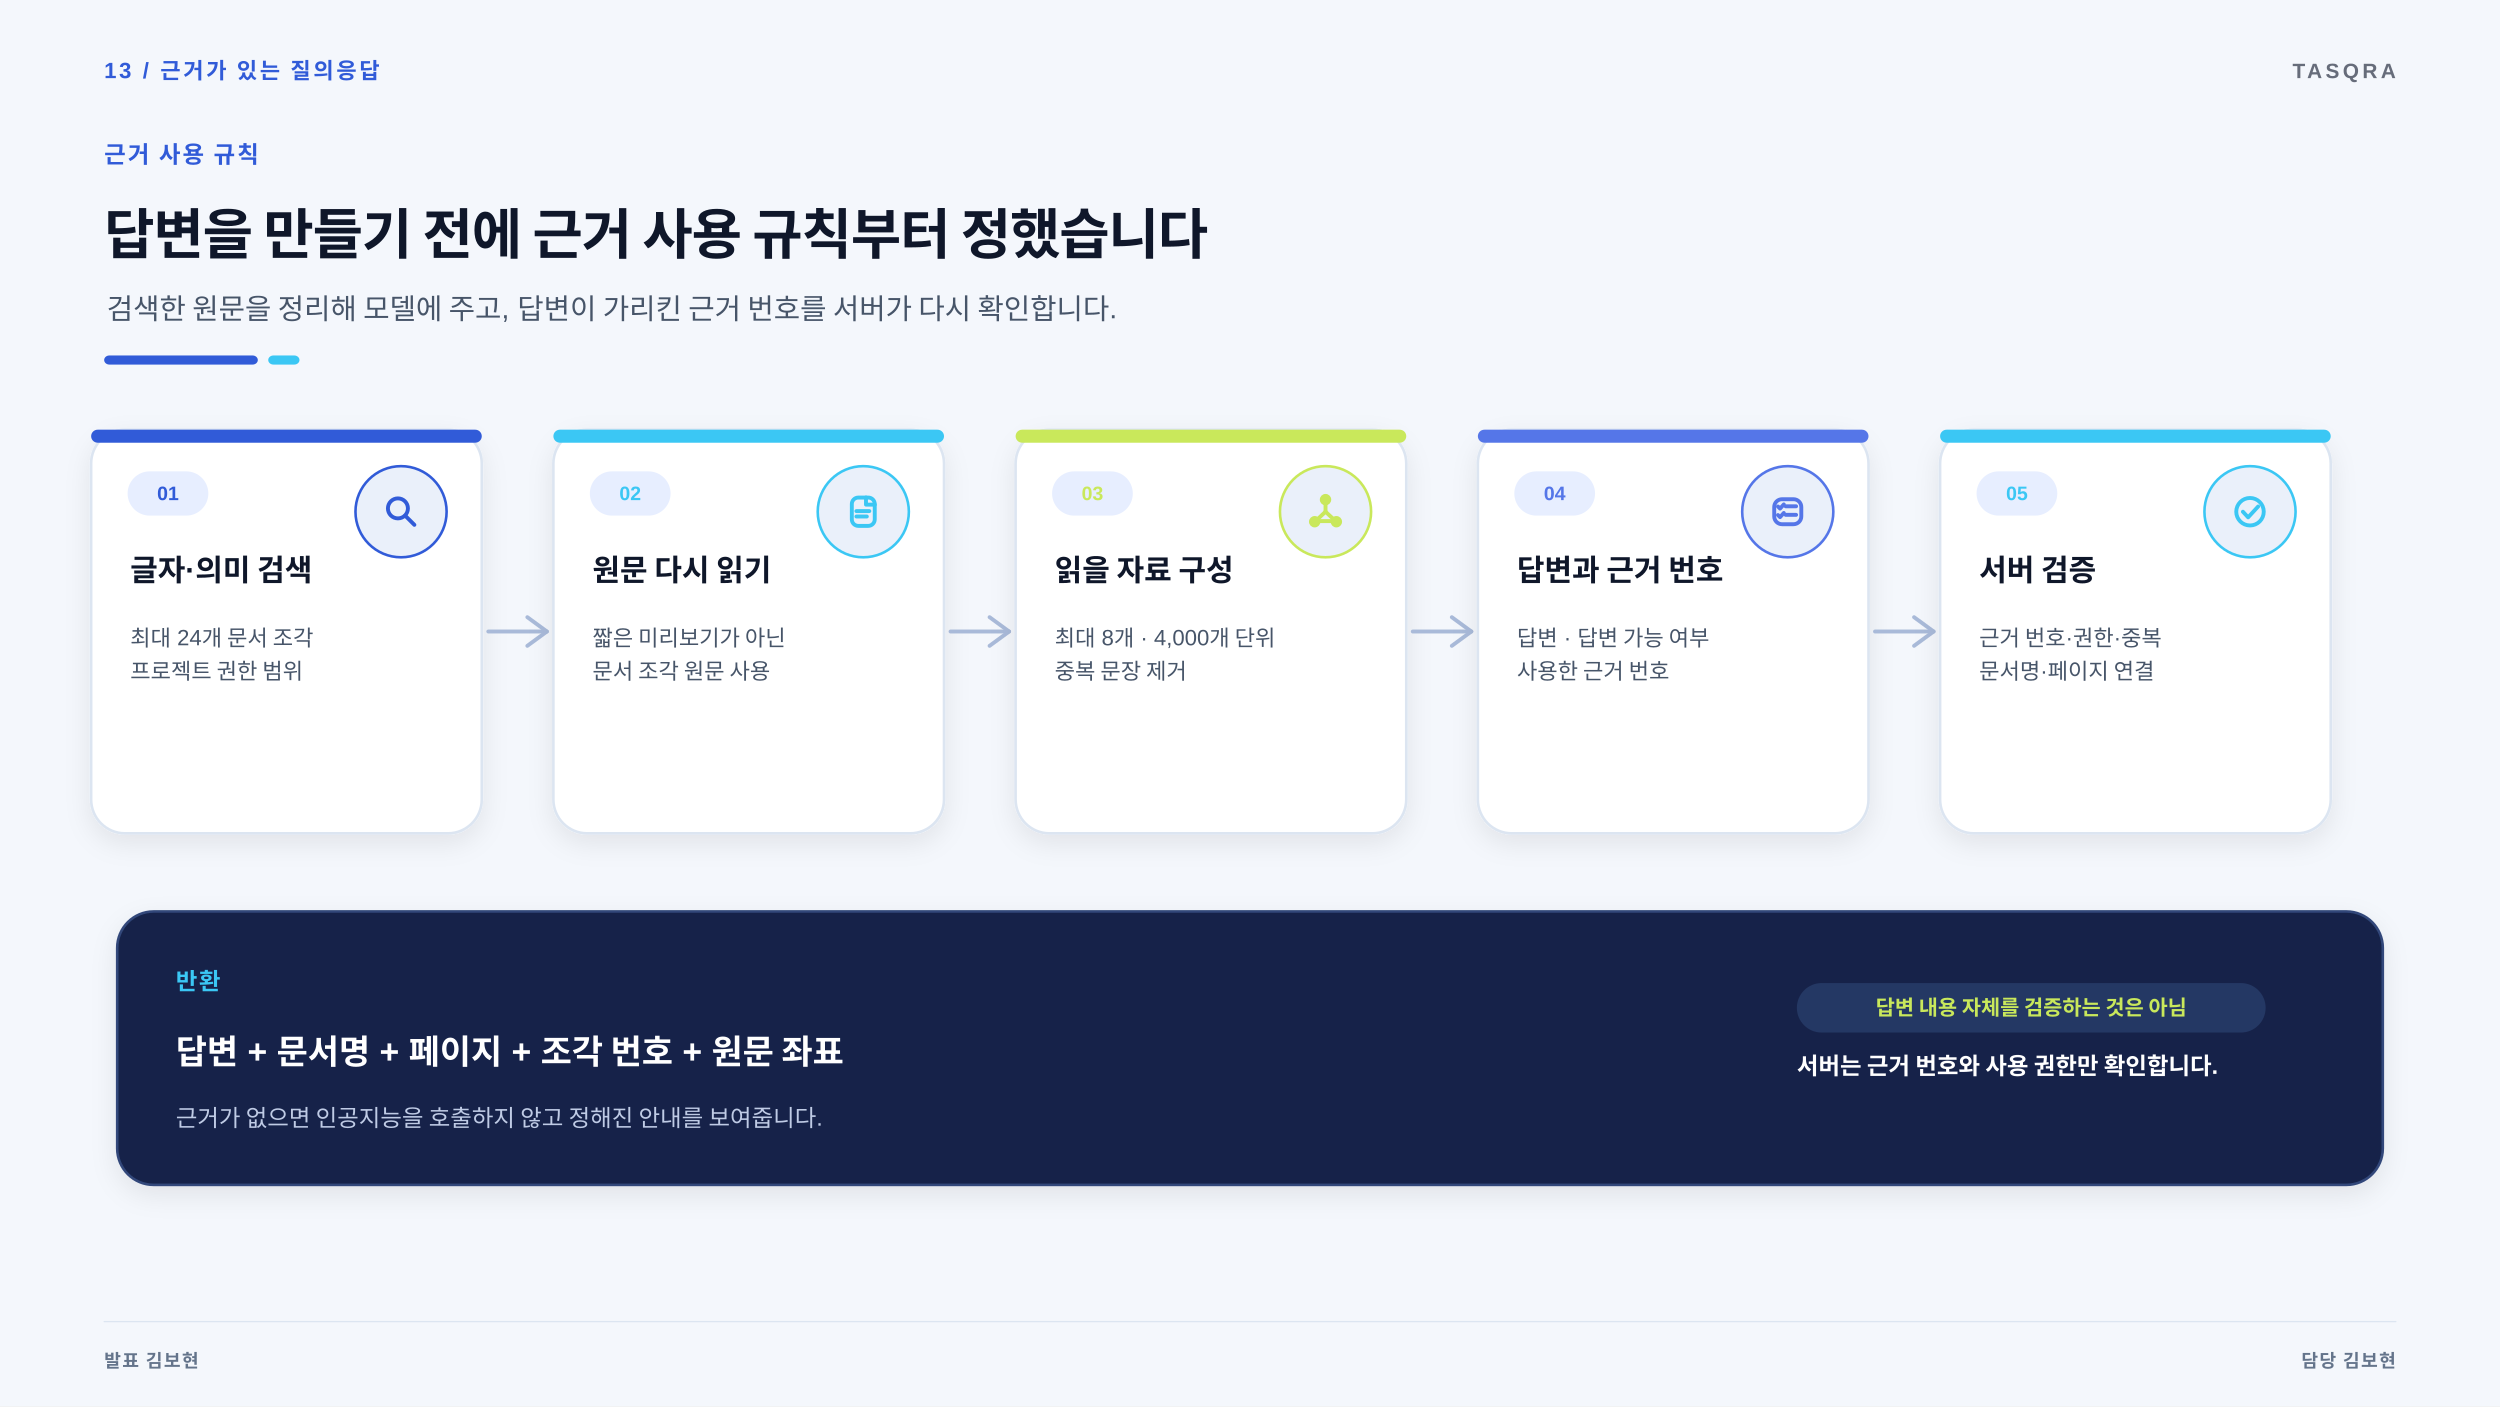
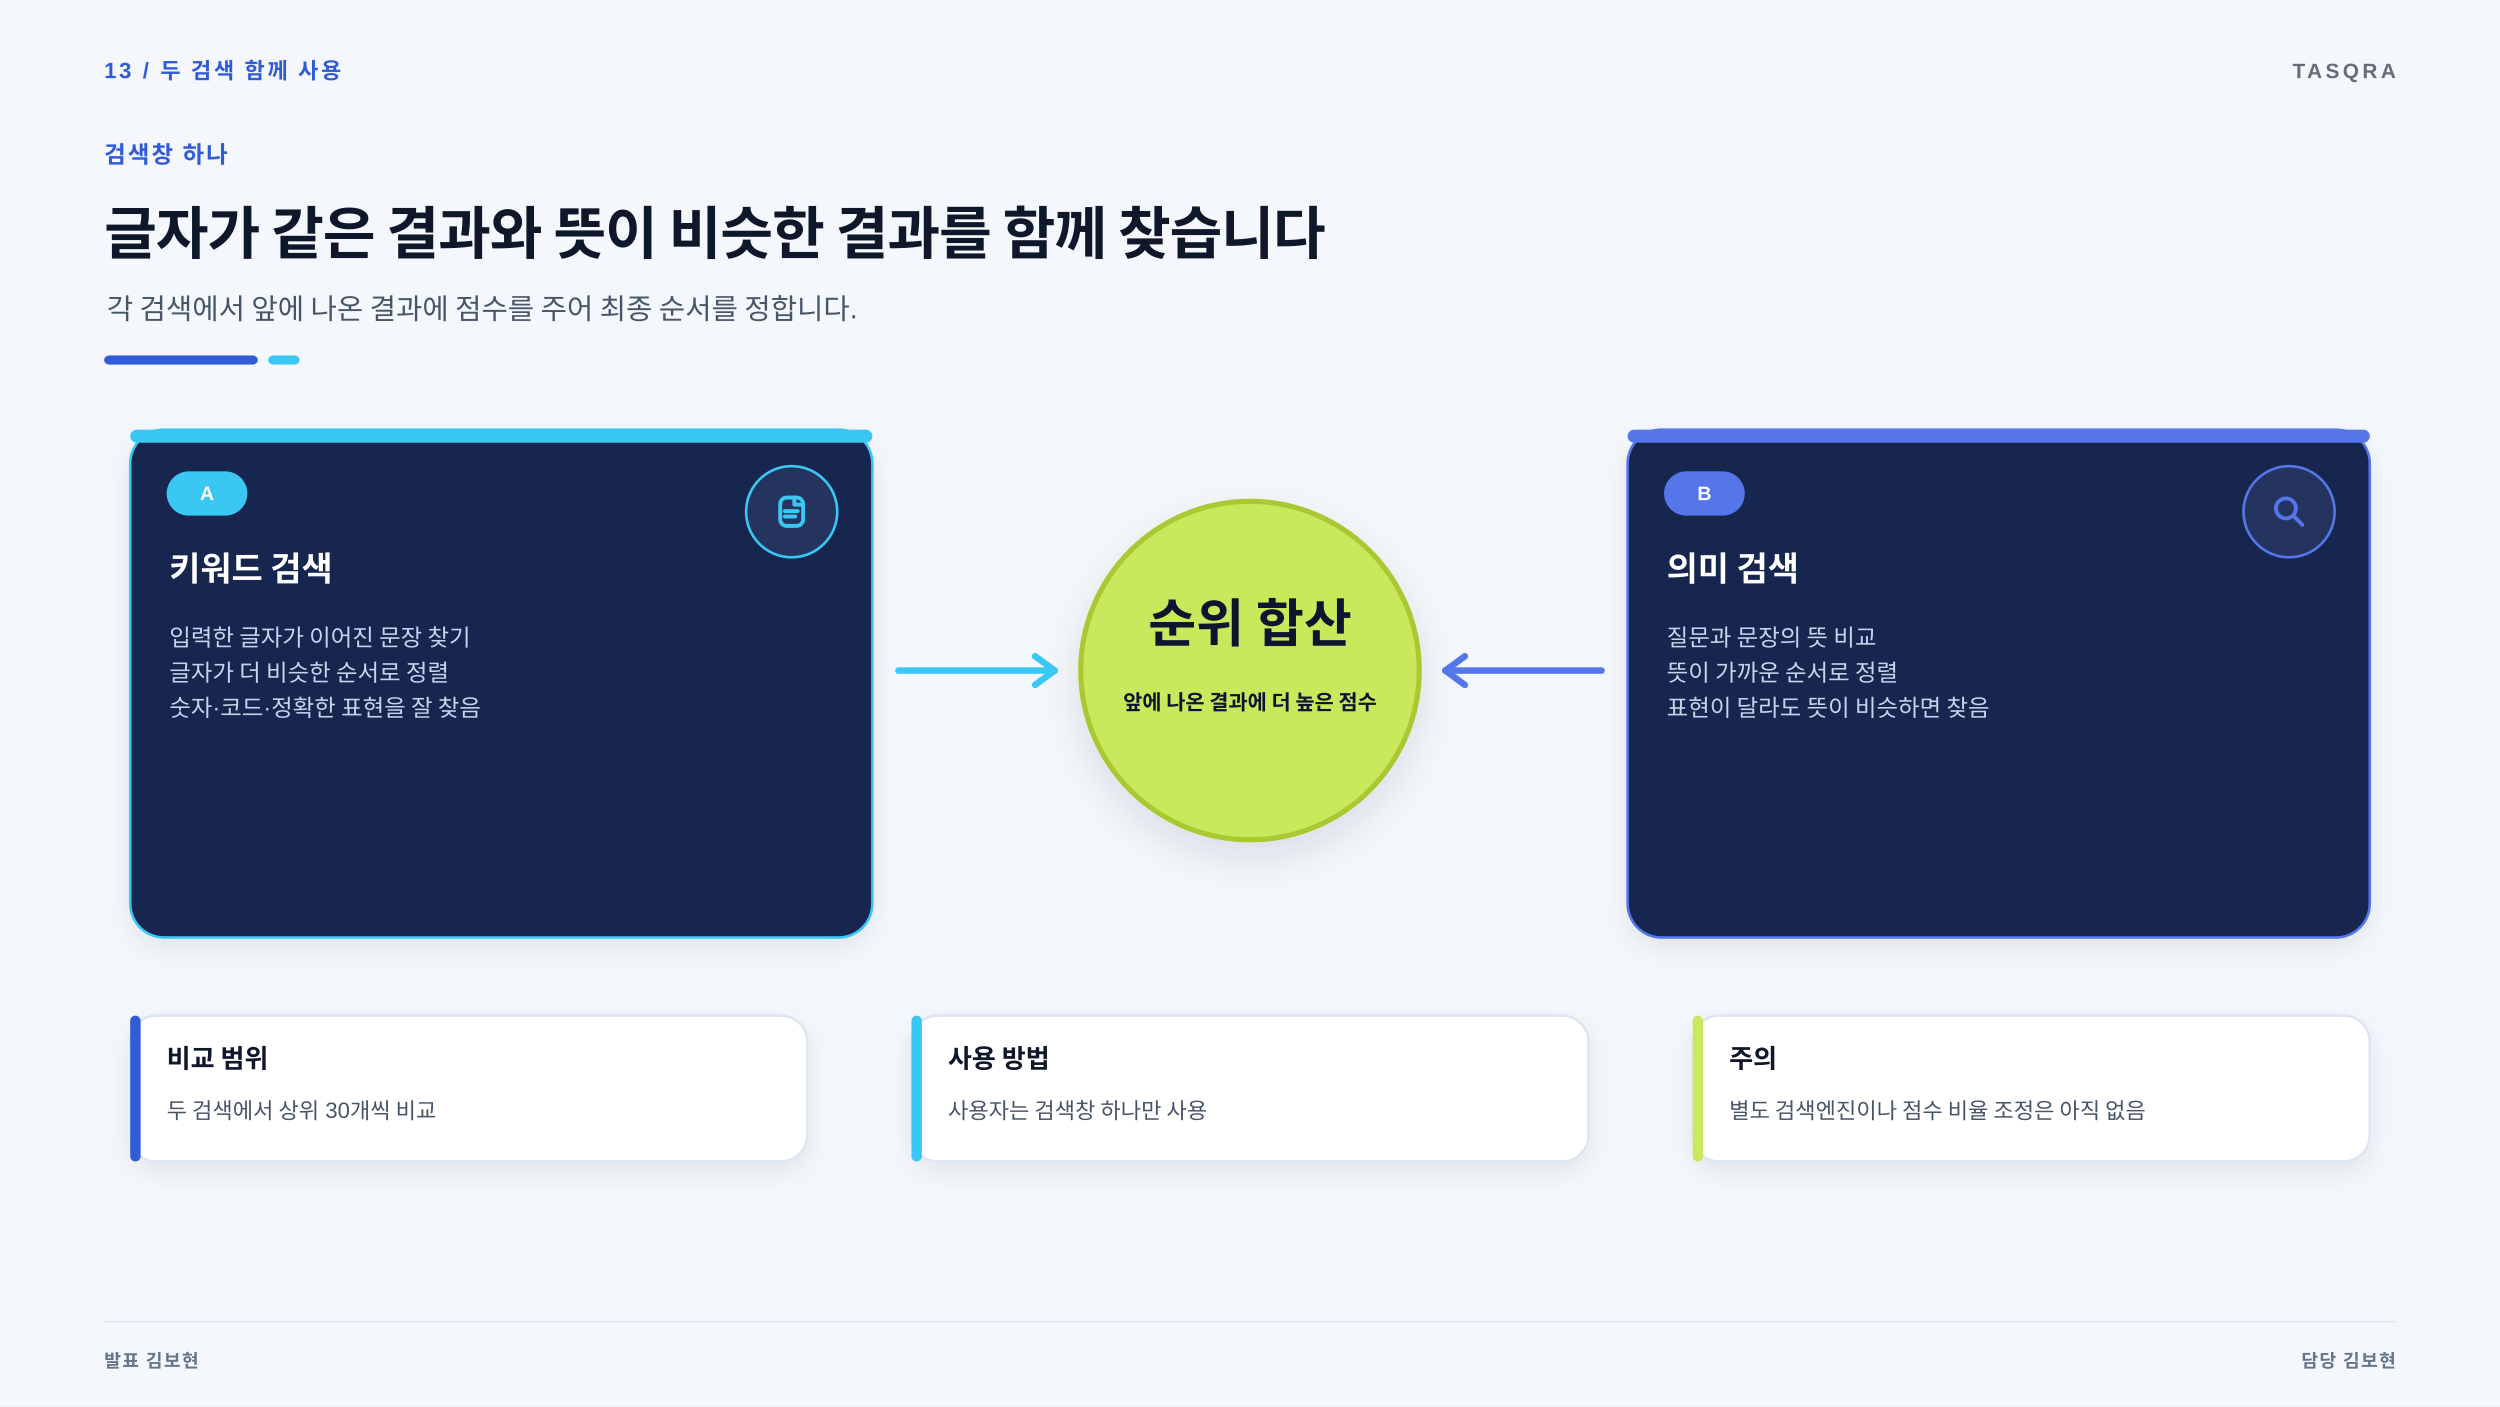
<svg xmlns="http://www.w3.org/2000/svg" width="1920" height="1080" viewBox="0 0 1920 1080">
  <defs>
    <style>@font-face{font-family:NotoKR;src:url("../../포트폴리오/NotoSansKR.ttf") format("truetype");} text{font-family:NotoKR,Arial,sans-serif;}</style>
    <filter id="shadow" x="-20%" y="-20%" width="140%" height="140%">
      <feDropShadow dx="0" dy="12" stdDeviation="16" flood-color="#0E162F" flood-opacity="0.11" />
    </filter>
    <filter id="softShadow" x="-20%" y="-20%" width="140%" height="140%">
      <feDropShadow dx="0" dy="7" stdDeviation="10" flood-color="#0E162F" flood-opacity="0.08" />
    </filter>
  </defs>
  <rect x="0" y="0" width="1920" height="1080" rx="0" fill="#F4F7FC" stroke="none" stroke-width="0" opacity="1" />
-   <text x="80" y="60" font-family="NotoKR, Arial, sans-serif" font-size="17" font-weight="800" font-style="normal" fill="#315BD8" text-anchor="start" letter-spacing="2" opacity="1">13  /  근거가 있는 질의응답</text>
+   <text x="80" y="60" font-family="NotoKR, Arial, sans-serif" font-size="17" font-weight="800" font-style="normal" fill="#315BD8" text-anchor="start" letter-spacing="2" opacity="1">13  /  두 검색 함께 사용</text>
  <text x="1840" y="60" font-family="NotoKR, Arial, sans-serif" font-size="16" font-weight="800" font-style="normal" fill="#0F172A" text-anchor="end" letter-spacing="2.6" opacity="0.62">TASQRA</text>
  <line x1="80" y1="1015" x2="1840" y2="1015" stroke="#DCE5F1" stroke-width="1" stroke-linecap="round" opacity="1" />
  <text x="80" y="1050" font-family="NotoKR, Arial, sans-serif" font-size="14" font-weight="700" font-style="normal" fill="#64748B" text-anchor="start" letter-spacing="1" opacity="1">발표  김보현</text>
  <text x="1840" y="1050" font-family="NotoKR, Arial, sans-serif" font-size="14" font-weight="700" font-style="normal" fill="#64748B" text-anchor="end" letter-spacing="1" opacity="1">담당  김보현</text>
-   <text x="80" y="125" font-family="NotoKR, Arial, sans-serif" font-size="18" font-weight="800" font-style="normal" fill="#315BD8" text-anchor="start" letter-spacing="1.6" opacity="1">근거 사용 규칙</text>
-   <text x="80" y="195" font-family="NotoKR, Arial, sans-serif" font-size="42" font-weight="800" font-style="normal" fill="#0F172A" text-anchor="start" letter-spacing="-0.8" opacity="1">답변을 만들기 전에 근거 사용 규칙부터 정했습니다</text>
-   <text x="82" y="245" font-family="NotoKR, Arial, sans-serif" font-size="22" font-weight="500" font-style="normal" fill="#475569" text-anchor="start" letter-spacing="0" opacity="1">검색한 원문을 정리해 모델에 주고, 답변이 가리킨 근거 번호를 서버가 다시 확인합니다.</text>
+   <text x="80" y="125" font-family="NotoKR, Arial, sans-serif" font-size="18" font-weight="800" font-style="normal" fill="#315BD8" text-anchor="start" letter-spacing="1.6" opacity="1">검색창 하나</text>
+   <text x="80" y="195" font-family="NotoKR, Arial, sans-serif" font-size="44" font-weight="800" font-style="normal" fill="#0F172A" text-anchor="start" letter-spacing="-0.8" opacity="1">글자가 같은 결과와 뜻이 비슷한 결과를 함께 찾습니다</text>
+   <text x="82" y="245" font-family="NotoKR, Arial, sans-serif" font-size="22" font-weight="500" font-style="normal" fill="#475569" text-anchor="start" letter-spacing="0" opacity="1">각 검색에서 앞에 나온 결과에 점수를 주어 최종 순서를 정합니다.</text>
  <rect x="80" y="273" width="118" height="7" rx="4" fill="#315BD8" stroke="none" stroke-width="0" opacity="1" />
  <rect x="206" y="273" width="24" height="7" rx="4" fill="#3BC7F4" stroke="none" stroke-width="0" opacity="1" />
-   <rect x="70" y="330" width="300" height="310" rx="26" fill="#FFFFFF" stroke="#DCE5F1" stroke-width="2" opacity="1" filter="url(#softShadow)" />
-   <rect x="70" y="330" width="300" height="10" rx="5" fill="#315BD8" stroke="none" stroke-width="0" opacity="1" />
-   <rect x="98" y="362" width="62" height="34" rx="17.0" fill="#E7EEFF" stroke="none" stroke-width="0" opacity="1" />
-   <text x="129.0" y="384.1" font-family="NotoKR, Arial, sans-serif" font-size="15" font-weight="700" font-style="normal" fill="#315BD8" text-anchor="middle" letter-spacing="0" opacity="1">01</text>
-   <circle cx="308" cy="393" r="35" fill="#EAF0FA" stroke="#315BD8" stroke-width="2" opacity="1" />
-   <g fill="none" stroke="#315BD8" stroke-width="3" stroke-linecap="round">
-     <circle cx="305.6" cy="390.44" r="7.68" />
-     <line x1="311.2" y1="396.04" x2="318.24" y2="403.08" />
+   <rect x="100" y="330" width="570" height="390" rx="26" fill="#17264F" stroke="#3BC7F4" stroke-width="2" opacity="1" filter="url(#softShadow)" />
+   <rect x="100" y="330" width="570" height="10" rx="5" fill="#3BC7F4" stroke="none" stroke-width="0" opacity="1" />
+   <rect x="128" y="362" width="62" height="34" rx="17.0" fill="#3BC7F4" stroke="none" stroke-width="0" opacity="1" />
+   <text x="159.0" y="384.1" font-family="NotoKR, Arial, sans-serif" font-size="15" font-weight="700" font-style="normal" fill="#FFFFFF" text-anchor="middle" letter-spacing="0" opacity="1">A</text>
+   <circle cx="608" cy="393" r="35" fill="#24345F" stroke="#3BC7F4" stroke-width="2" opacity="1" />
+   <g fill="none" stroke="#3BC7F4" stroke-width="3" stroke-linecap="round" stroke-linejoin="round">
+     <rect x="599.2" y="382.12" width="17.6" height="21.76" rx="5" />
+     <path d="M 610.08 382.12 v 5.44 h 6.72" />
+     <line x1="602.72" y1="392.52" x2="612.64" y2="392.52" />
+     <line x1="602.72" y1="396.68" x2="610.72" y2="396.68" />
  </g>
-   <text x="100" y="446" font-family="NotoKR, Arial, sans-serif" font-size="23" font-weight="800" font-style="normal" fill="#0F172A" text-anchor="start" letter-spacing="0" opacity="1">글자·의미 검색</text>
-   <text x="100" y="496" font-family="NotoKR, Arial, sans-serif" font-size="17" font-weight="500" fill="#475569" text-anchor="start">
-     <tspan x="100" dy="0">최대 24개 문서 조각</tspan>
-     <tspan x="100" dy="25.5">프로젝트 권한 범위</tspan>
+   <text x="130" y="446" font-family="NotoKR, Arial, sans-serif" font-size="26" font-weight="800" font-style="normal" fill="#FFFFFF" text-anchor="start" letter-spacing="0" opacity="1">키워드 검색</text>
+   <text x="130" y="496" font-family="NotoKR, Arial, sans-serif" font-size="18" font-weight="500" fill="#C8D4EC" text-anchor="start">
+     <tspan x="130" dy="0">입력한 글자가 이어진 문장 찾기</tspan>
+     <tspan x="130" dy="27.0">글자가 더 비슷한 순서로 정렬</tspan>
+     <tspan x="130" dy="27.0">숫자·코드·정확한 표현을 잘 찾음</tspan>
  </text>
-   <line x1="375" y1="485" x2="420" y2="485" stroke="#A9BAD9" stroke-width="3" stroke-linecap="round" opacity="1" />
-   <path d="M 405 474 L 420 485 L 405 496" fill="none" stroke="#A9BAD9" stroke-width="3" stroke-linecap="round" stroke-linejoin="round" />
-   <rect x="425" y="330" width="300" height="310" rx="26" fill="#FFFFFF" stroke="#DCE5F1" stroke-width="2" opacity="1" filter="url(#softShadow)" />
-   <rect x="425" y="330" width="300" height="10" rx="5" fill="#3BC7F4" stroke="none" stroke-width="0" opacity="1" />
-   <rect x="453" y="362" width="62" height="34" rx="17.0" fill="#E7EEFF" stroke="none" stroke-width="0" opacity="1" />
-   <text x="484.0" y="384.1" font-family="NotoKR, Arial, sans-serif" font-size="15" font-weight="700" font-style="normal" fill="#3BC7F4" text-anchor="middle" letter-spacing="0" opacity="1">02</text>
-   <circle cx="663" cy="393" r="35" fill="#EAF0FA" stroke="#3BC7F4" stroke-width="2" opacity="1" />
-   <g fill="none" stroke="#3BC7F4" stroke-width="3" stroke-linecap="round" stroke-linejoin="round">
-     <rect x="654.2" y="382.12" width="17.6" height="21.76" rx="5" />
-     <path d="M 665.08 382.12 v 5.44 h 6.72" />
-     <line x1="657.72" y1="392.52" x2="667.64" y2="392.52" />
-     <line x1="657.72" y1="396.68" x2="665.72" y2="396.68" />
+   <rect x="1250" y="330" width="570" height="390" rx="26" fill="#17264F" stroke="#5576E8" stroke-width="2" opacity="1" filter="url(#softShadow)" />
+   <rect x="1250" y="330" width="570" height="10" rx="5" fill="#5576E8" stroke="none" stroke-width="0" opacity="1" />
+   <rect x="1278" y="362" width="62" height="34" rx="17.0" fill="#5576E8" stroke="none" stroke-width="0" opacity="1" />
+   <text x="1309.0" y="384.1" font-family="NotoKR, Arial, sans-serif" font-size="15" font-weight="700" font-style="normal" fill="#FFFFFF" text-anchor="middle" letter-spacing="0" opacity="1">B</text>
+   <circle cx="1758" cy="393" r="35" fill="#24345F" stroke="#5576E8" stroke-width="2" opacity="1" />
+   <g fill="none" stroke="#5576E8" stroke-width="3" stroke-linecap="round">
+     <circle cx="1755.6" cy="390.44" r="7.68" />
+     <line x1="1761.2" y1="396.04" x2="1768.24" y2="403.08" />
  </g>
-   <text x="455" y="446" font-family="NotoKR, Arial, sans-serif" font-size="23" font-weight="800" font-style="normal" fill="#0F172A" text-anchor="start" letter-spacing="0" opacity="1">원문 다시 읽기</text>
-   <text x="455" y="496" font-family="NotoKR, Arial, sans-serif" font-size="17" font-weight="500" fill="#475569" text-anchor="start">
-     <tspan x="455" dy="0">짧은 미리보기가 아닌</tspan>
-     <tspan x="455" dy="25.5">문서 조각 원문 사용</tspan>
+   <text x="1280" y="446" font-family="NotoKR, Arial, sans-serif" font-size="26" font-weight="800" font-style="normal" fill="#FFFFFF" text-anchor="start" letter-spacing="0" opacity="1">의미 검색</text>
+   <text x="1280" y="496" font-family="NotoKR, Arial, sans-serif" font-size="18" font-weight="500" fill="#C8D4EC" text-anchor="start">
+     <tspan x="1280" dy="0">질문과 문장의 뜻 비교</tspan>
+     <tspan x="1280" dy="27.0">뜻이 가까운 순서로 정렬</tspan>
+     <tspan x="1280" dy="27.0">표현이 달라도 뜻이 비슷하면 찾음</tspan>
  </text>
-   <line x1="730" y1="485" x2="775" y2="485" stroke="#A9BAD9" stroke-width="3" stroke-linecap="round" opacity="1" />
-   <path d="M 760 474 L 775 485 L 760 496" fill="none" stroke="#A9BAD9" stroke-width="3" stroke-linecap="round" stroke-linejoin="round" />
-   <rect x="780" y="330" width="300" height="310" rx="26" fill="#FFFFFF" stroke="#DCE5F1" stroke-width="2" opacity="1" filter="url(#softShadow)" />
-   <rect x="780" y="330" width="300" height="10" rx="5" fill="#C9E85B" stroke="none" stroke-width="0" opacity="1" />
-   <rect x="808" y="362" width="62" height="34" rx="17.0" fill="#E7EEFF" stroke="none" stroke-width="0" opacity="1" />
-   <text x="839.0" y="384.1" font-family="NotoKR, Arial, sans-serif" font-size="15" font-weight="700" font-style="normal" fill="#C9E85B" text-anchor="middle" letter-spacing="0" opacity="1">03</text>
-   <circle cx="1018" cy="393" r="35" fill="#EAF0FA" stroke="#C9E85B" stroke-width="2" opacity="1" />
-   <g fill="none" stroke="#C9E85B" stroke-width="3" stroke-linecap="round">
-     <line x1="1018" y1="384.68" x2="1018" y2="393" />
-     <line x1="1010.32" y1="400.2" x2="1025.68" y2="400.2" />
-     <line x1="1010.32" y1="400.2" x2="1018" y2="393" />
-     <line x1="1025.68" y1="400.2" x2="1018" y2="393" />
-     <circle cx="1018" cy="383.72" r="2.88" fill="#C9E85B" />
-     <circle cx="1009.68" cy="400.68" r="2.88" fill="#C9E85B" />
-     <circle cx="1026.32" cy="400.68" r="2.88" fill="#C9E85B" />
-   </g>
-   <text x="810" y="446" font-family="NotoKR, Arial, sans-serif" font-size="23" font-weight="800" font-style="normal" fill="#0F172A" text-anchor="start" letter-spacing="0" opacity="1">읽을 자료 구성</text>
-   <text x="810" y="496" font-family="NotoKR, Arial, sans-serif" font-size="17" font-weight="500" fill="#475569" text-anchor="start">
-     <tspan x="810" dy="0">최대 8개 · 4,000개 단위</tspan>
-     <tspan x="810" dy="25.5">중복 문장 제거</tspan>
-   </text>
-   <line x1="1085" y1="485" x2="1130" y2="485" stroke="#A9BAD9" stroke-width="3" stroke-linecap="round" opacity="1" />
-   <path d="M 1115 474 L 1130 485 L 1115 496" fill="none" stroke="#A9BAD9" stroke-width="3" stroke-linecap="round" stroke-linejoin="round" />
-   <rect x="1135" y="330" width="300" height="310" rx="26" fill="#FFFFFF" stroke="#DCE5F1" stroke-width="2" opacity="1" filter="url(#softShadow)" />
-   <rect x="1135" y="330" width="300" height="10" rx="5" fill="#5576E8" stroke="none" stroke-width="0" opacity="1" />
-   <rect x="1163" y="362" width="62" height="34" rx="17.0" fill="#E7EEFF" stroke="none" stroke-width="0" opacity="1" />
-   <text x="1194.0" y="384.1" font-family="NotoKR, Arial, sans-serif" font-size="15" font-weight="700" font-style="normal" fill="#5576E8" text-anchor="middle" letter-spacing="0" opacity="1">04</text>
-   <circle cx="1373" cy="393" r="35" fill="#EAF0FA" stroke="#5576E8" stroke-width="2" opacity="1" />
-   <g fill="none" stroke="#5576E8" stroke-width="3" stroke-linecap="round" stroke-linejoin="round">
-     <rect x="1362.6" y="383.4" width="20.8" height="19.2" rx="6" />
-     <path d="M 1365.48 389.0 l 1.6 1.6 l 2.88 -3.2" />
-     <line x1="1371.4" y1="388.84" x2="1379.4" y2="388.84" />
-     <path d="M 1365.48 395.56 l 1.6 1.6 l 2.88 -3.2" />
-     <line x1="1371.4" y1="395.4" x2="1379.4" y2="395.4" />
-   </g>
-   <text x="1165" y="446" font-family="NotoKR, Arial, sans-serif" font-size="23" font-weight="800" font-style="normal" fill="#0F172A" text-anchor="start" letter-spacing="0" opacity="1">답변과 근거 번호</text>
-   <text x="1165" y="496" font-family="NotoKR, Arial, sans-serif" font-size="17" font-weight="500" fill="#475569" text-anchor="start">
-     <tspan x="1165" dy="0">답변 · 답변 가능 여부</tspan>
-     <tspan x="1165" dy="25.5">사용한 근거 번호</tspan>
-   </text>
-   <line x1="1440" y1="485" x2="1485" y2="485" stroke="#A9BAD9" stroke-width="3" stroke-linecap="round" opacity="1" />
-   <path d="M 1470 474 L 1485 485 L 1470 496" fill="none" stroke="#A9BAD9" stroke-width="3" stroke-linecap="round" stroke-linejoin="round" />
-   <rect x="1490" y="330" width="300" height="310" rx="26" fill="#FFFFFF" stroke="#DCE5F1" stroke-width="2" opacity="1" filter="url(#softShadow)" />
-   <rect x="1490" y="330" width="300" height="10" rx="5" fill="#3BC7F4" stroke="none" stroke-width="0" opacity="1" />
-   <rect x="1518" y="362" width="62" height="34" rx="17.0" fill="#E7EEFF" stroke="none" stroke-width="0" opacity="1" />
-   <text x="1549.0" y="384.1" font-family="NotoKR, Arial, sans-serif" font-size="15" font-weight="700" font-style="normal" fill="#3BC7F4" text-anchor="middle" letter-spacing="0" opacity="1">05</text>
-   <circle cx="1728" cy="393" r="35" fill="#EAF0FA" stroke="#3BC7F4" stroke-width="2" opacity="1" />
-   <g fill="none" stroke="#3BC7F4" stroke-width="3" stroke-linecap="round" stroke-linejoin="round">
-     <circle cx="1728" cy="393" r="10.56" />
-     <path d="M 1722.56 393 l 4.0 4.32 l 7.68 -8.32" />
-   </g>
-   <text x="1520" y="446" font-family="NotoKR, Arial, sans-serif" font-size="23" font-weight="800" font-style="normal" fill="#0F172A" text-anchor="start" letter-spacing="0" opacity="1">서버 검증</text>
-   <text x="1520" y="496" font-family="NotoKR, Arial, sans-serif" font-size="17" font-weight="500" fill="#475569" text-anchor="start">
-     <tspan x="1520" dy="0">근거 번호·권한·중복</tspan>
-     <tspan x="1520" dy="25.5">문서명·페이지 연결</tspan>
-   </text>
-   <rect x="90" y="700" width="1740" height="210" rx="28" fill="#16234A" stroke="#31477A" stroke-width="2" opacity="1" filter="url(#softShadow)" />
-   <text x="135" y="760" font-family="NotoKR, Arial, sans-serif" font-size="18" font-weight="800" font-style="normal" fill="#3BC7F4" text-anchor="start" letter-spacing="1.2" opacity="1">반환</text>
-   <text x="135" y="817" font-family="NotoKR, Arial, sans-serif" font-size="26" font-weight="800" font-style="normal" fill="#FFFFFF" text-anchor="start" letter-spacing="0" opacity="1">답변 + 문서명 + 페이지 + 조각 번호 + 원문 좌표</text>
-   <text x="135" y="865" font-family="NotoKR, Arial, sans-serif" font-size="18" font-weight="500" font-style="normal" fill="#BFCBE5" text-anchor="start" letter-spacing="0" opacity="1">근거가 없으면 인공지능을 호출하지 않고 정해진 안내를 보여줍니다.</text>
-   <rect x="1380" y="755" width="360" height="38" rx="19.0" fill="#243864" stroke="none" stroke-width="0" opacity="1" />
-   <text x="1560.0" y="779.44" font-family="NotoKR, Arial, sans-serif" font-size="16" font-weight="700" font-style="normal" fill="#C9E85B" text-anchor="middle" letter-spacing="0" opacity="1">답변 내용 자체를 검증하는 것은 아님</text>
-   <text x="1380" y="825" font-family="NotoKR, Arial, sans-serif" font-size="18" font-weight="600" font-style="normal" fill="#FFFFFF" text-anchor="start" letter-spacing="0" opacity="1">서버는 근거 번호와 사용 권한만 확인합니다.</text>
+   <circle cx="960" cy="515" r="130" fill="#C9E85B" stroke="#A9C932" stroke-width="4" opacity="1" filter="url(#shadow)" />
+   <text x="960" y="493" font-family="NotoKR, Arial, sans-serif" font-size="40" font-weight="800" font-style="normal" fill="#0E162F" text-anchor="middle" letter-spacing="0" opacity="1">순위 합산</text>
+   <text x="960" y="545" font-family="NotoKR, Arial, sans-serif" font-size="16" font-weight="800" font-style="normal" fill="#0E162F" text-anchor="middle" letter-spacing="0" opacity="1">앞에 나온 결과에 더 높은 점수</text>
+   <line x1="690" y1="515" x2="810" y2="515" stroke="#3BC7F4" stroke-width="5" stroke-linecap="round" opacity="1" />
+   <path d="M 795 504 L 810 515 L 795 526" fill="none" stroke="#3BC7F4" stroke-width="5" stroke-linecap="round" stroke-linejoin="round" />
+   <line x1="1230" y1="515" x2="1110" y2="515" stroke="#5576E8" stroke-width="5" stroke-linecap="round" opacity="1" />
+   <path d="M 1125 504 L 1110 515 L 1125 526" fill="none" stroke="#5576E8" stroke-width="5" stroke-linecap="round" stroke-linejoin="round" />
+   <rect x="100" y="780" width="520" height="112" rx="20" fill="#FFFFFF" stroke="#DCE5F1" stroke-width="2" opacity="1" filter="url(#softShadow)" />
+   <rect x="100" y="780" width="8" height="112" rx="4" fill="#315BD8" stroke="none" stroke-width="0" opacity="1" />
+   <text x="128" y="820" font-family="NotoKR, Arial, sans-serif" font-size="20" font-weight="800" font-style="normal" fill="#0F172A" text-anchor="start" letter-spacing="0" opacity="1">비교 범위</text>
+   <text x="128" y="859" font-family="NotoKR, Arial, sans-serif" font-size="17" font-weight="500" font-style="normal" fill="#475569" text-anchor="start" letter-spacing="0" opacity="1">두 검색에서 상위 30개씩 비교</text>
+   <rect x="700" y="780" width="520" height="112" rx="20" fill="#FFFFFF" stroke="#DCE5F1" stroke-width="2" opacity="1" filter="url(#softShadow)" />
+   <rect x="700" y="780" width="8" height="112" rx="4" fill="#3BC7F4" stroke="none" stroke-width="0" opacity="1" />
+   <text x="728" y="820" font-family="NotoKR, Arial, sans-serif" font-size="20" font-weight="800" font-style="normal" fill="#0F172A" text-anchor="start" letter-spacing="0" opacity="1">사용 방법</text>
+   <text x="728" y="859" font-family="NotoKR, Arial, sans-serif" font-size="17" font-weight="500" font-style="normal" fill="#475569" text-anchor="start" letter-spacing="0" opacity="1">사용자는 검색창 하나만 사용</text>
+   <rect x="1300" y="780" width="520" height="112" rx="20" fill="#FFFFFF" stroke="#DCE5F1" stroke-width="2" opacity="1" filter="url(#softShadow)" />
+   <rect x="1300" y="780" width="8" height="112" rx="4" fill="#C9E85B" stroke="none" stroke-width="0" opacity="1" />
+   <text x="1328" y="820" font-family="NotoKR, Arial, sans-serif" font-size="20" font-weight="800" font-style="normal" fill="#0F172A" text-anchor="start" letter-spacing="0" opacity="1">주의</text>
+   <text x="1328" y="859" font-family="NotoKR, Arial, sans-serif" font-size="17" font-weight="500" font-style="normal" fill="#475569" text-anchor="start" letter-spacing="0" opacity="1">별도 검색엔진이나 점수 비율 조정은 아직 없음</text>
</svg>
